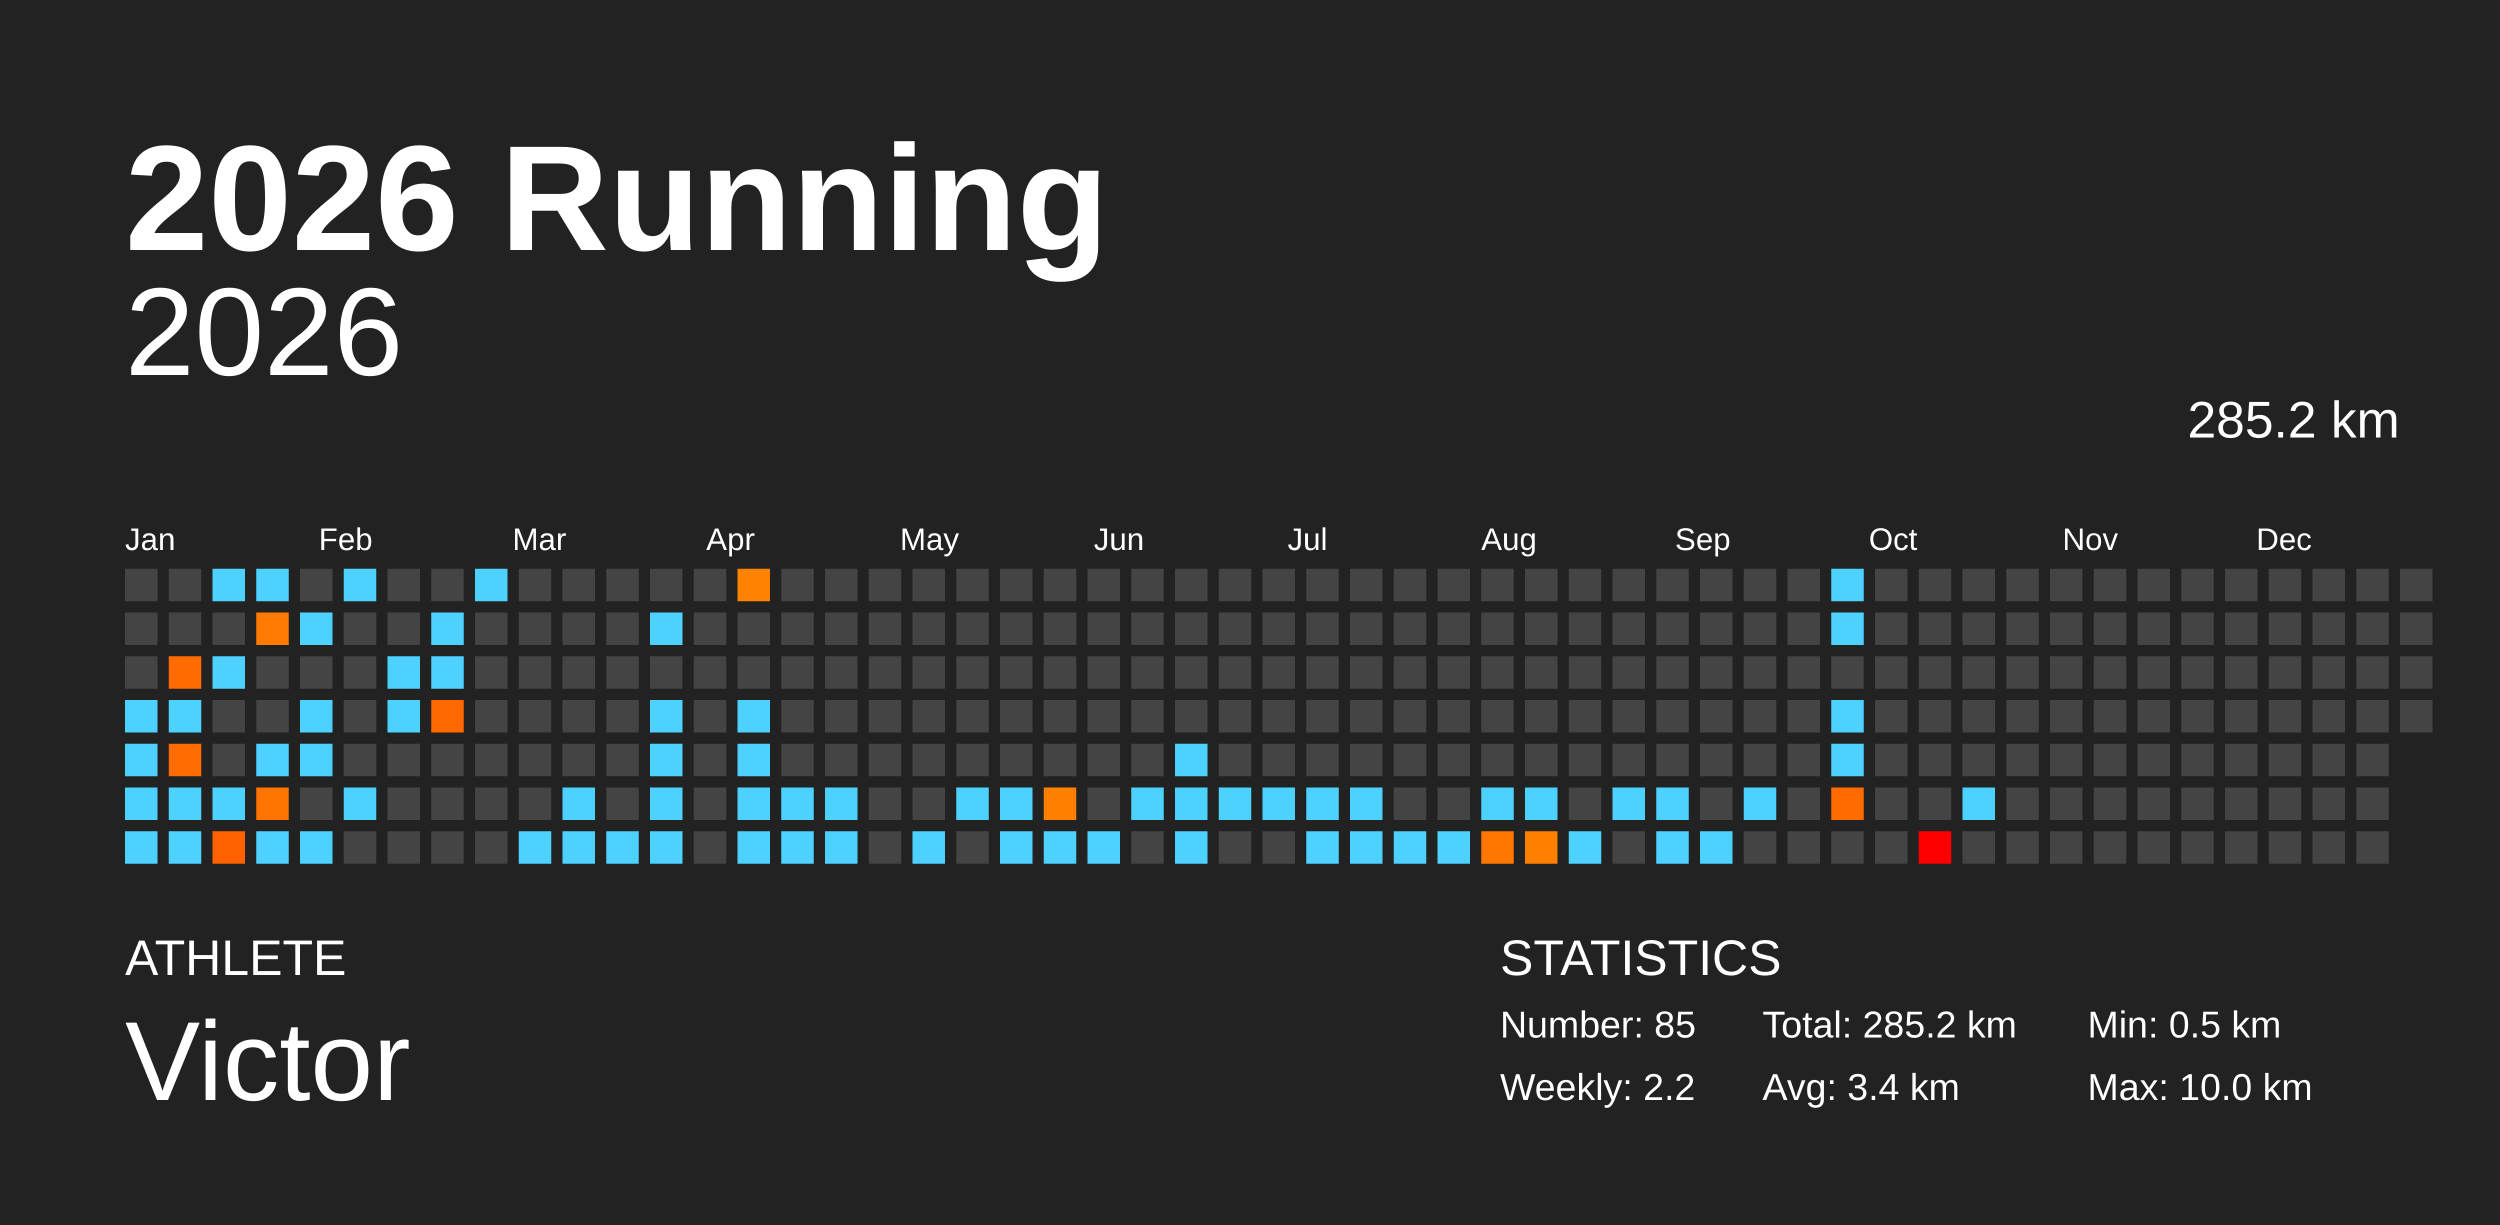
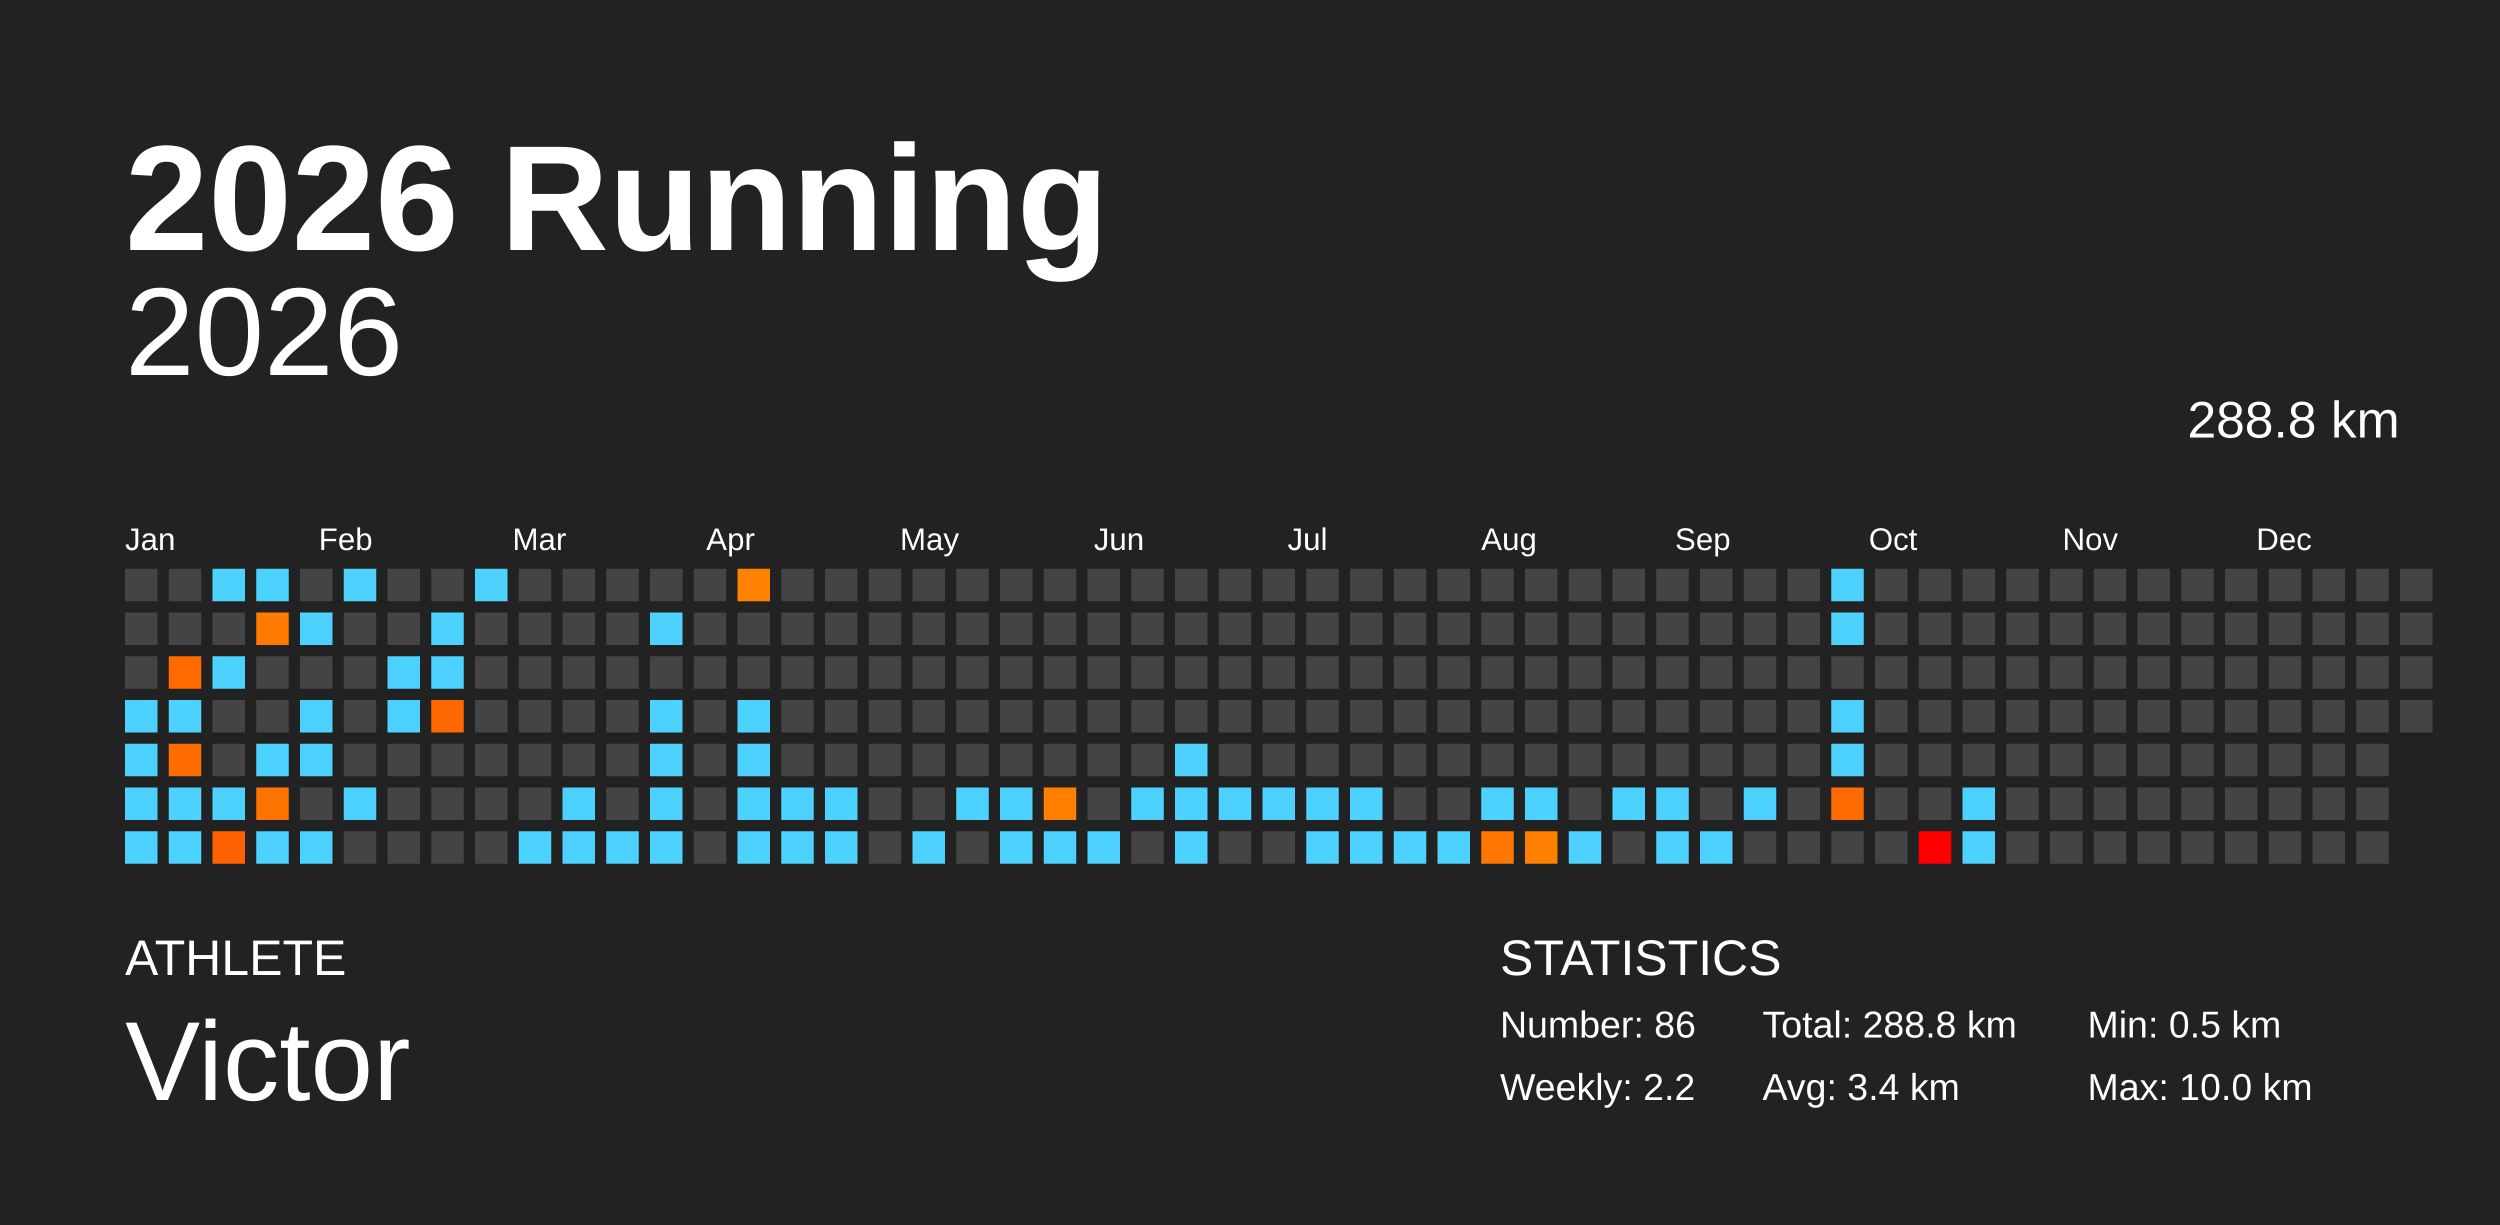
<svg xmlns="http://www.w3.org/2000/svg" baseProfile="full" height="98mm" version="1.1" viewBox="0,0,200,98" width="200mm">
  <defs />
  <rect fill="#222222" height="98" width="200" x="0" y="0" />
  <text fill="#FFFFFF" style="font-size:12px; font-family:Arial; font-weight:bold;" x="10" y="20">2026 Running</text>
  <text fill="#FFFFFF" style="font-size:4px; font-family:Arial" x="10" y="78">ATHLETE</text>
  <text fill="#FFFFFF" style="font-size:9px; font-family:Arial" x="10" y="88">Victor</text>
  <text fill="#FFFFFF" style="font-size:4px; font-family:Arial" x="120" y="78">STATISTICS</text>
-   <text fill="#FFFFFF" style="font-size:3px; font-family:Arial" x="120" y="83">Number: 85</text>
+   <text fill="#FFFFFF" style="font-size:3px; font-family:Arial" x="120" y="83">Number: 86</text>
  <text fill="#FFFFFF" style="font-size:3px; font-family:Arial" x="120" y="88">Weekly: 2.2</text>
-   <text fill="#FFFFFF" style="font-size:3px; font-family:Arial" x="141" y="83">Total: 285.2 km</text>
+   <text fill="#FFFFFF" style="font-size:3px; font-family:Arial" x="141" y="83">Total: 288.8 km</text>
  <text fill="#FFFFFF" style="font-size:3px; font-family:Arial" x="141" y="88">Avg: 3.4 km</text>
  <text fill="#FFFFFF" style="font-size:3px; font-family:Arial" x="167" y="83">Min: 0.5 km</text>
  <text fill="#FFFFFF" style="font-size:3px; font-family:Arial" x="167" y="88">Max: 10.0 km</text>
  <text alignment-baseline="hanging" fill="#FFFFFF" style="font-size:10.0px; font-family:Arial;" x="10" y="30">2026</text>
-   <text alignment-baseline="hanging" fill="#FFFFFF" style="font-size:4.125px; font-family:Arial;" x="175" y="35">285.2 km</text>
+   <text alignment-baseline="hanging" fill="#FFFFFF" style="font-size:4.125px; font-family:Arial;" x="175" y="35">288.8 km</text>
  <text fill="#FFFFFF" style="font-size:2.5px; font-family:Arial" x="10.0" y="44">Jan</text>
  <text fill="#FFFFFF" style="font-size:2.5px; font-family:Arial" x="25.5" y="44">Feb</text>
  <text fill="#FFFFFF" style="font-size:2.5px; font-family:Arial" x="41.0" y="44">Mar</text>
  <text fill="#FFFFFF" style="font-size:2.5px; font-family:Arial" x="56.5" y="44">Apr</text>
  <text fill="#FFFFFF" style="font-size:2.5px; font-family:Arial" x="72.0" y="44">May</text>
  <text fill="#FFFFFF" style="font-size:2.5px; font-family:Arial" x="87.5" y="44">Jun</text>
  <text fill="#FFFFFF" style="font-size:2.5px; font-family:Arial" x="103.0" y="44">Jul</text>
  <text fill="#FFFFFF" style="font-size:2.5px; font-family:Arial" x="118.5" y="44">Aug</text>
  <text fill="#FFFFFF" style="font-size:2.5px; font-family:Arial" x="134.0" y="44">Sep</text>
  <text fill="#FFFFFF" style="font-size:2.5px; font-family:Arial" x="149.5" y="44">Oct</text>
  <text fill="#FFFFFF" style="font-size:2.5px; font-family:Arial" x="165.0" y="44">Nov</text>
  <text fill="#FFFFFF" style="font-size:2.5px; font-family:Arial" x="180.5" y="44">Dec</text>
  <rect fill="#444444" height="2.6" width="2.6" x="10.0" y="45.5" />
  <rect fill="#444444" height="2.6" width="2.6" x="10.0" y="49.0" />
  <rect fill="#444444" height="2.6" width="2.6" x="10.0" y="52.5" />
  <rect fill="#4dd2ff" height="2.6" width="2.6" x="10.0" y="56.0" />
  <rect fill="#4dd2ff" height="2.6" width="2.6" x="10.0" y="59.5" />
  <rect fill="#4dd2ff" height="2.6" width="2.6" x="10.0" y="63.0" />
  <rect fill="#4dd2ff" height="2.6" width="2.6" x="10.0" y="66.5" />
  <rect fill="#444444" height="2.6" width="2.6" x="13.5" y="45.5" />
  <rect fill="#444444" height="2.6" width="2.6" x="13.5" y="49.0" />
  <rect fill="#ff6b00" height="2.6" width="2.6" x="13.5" y="52.5" />
  <rect fill="#4dd2ff" height="2.6" width="2.6" x="13.5" y="56.0" />
  <rect fill="#ff6d00" height="2.6" width="2.6" x="13.5" y="59.5" />
  <rect fill="#4dd2ff" height="2.6" width="2.6" x="13.5" y="63.0" />
  <rect fill="#4dd2ff" height="2.6" width="2.6" x="13.5" y="66.5" />
  <rect fill="#4dd2ff" height="2.6" width="2.6" x="17.0" y="45.5" />
  <rect fill="#444444" height="2.6" width="2.6" x="17.0" y="49.0" />
  <rect fill="#4dd2ff" height="2.6" width="2.6" x="17.0" y="52.5" />
  <rect fill="#444444" height="2.6" width="2.6" x="17.0" y="56.0" />
  <rect fill="#444444" height="2.6" width="2.6" x="17.0" y="59.5" />
  <rect fill="#4dd2ff" height="2.6" width="2.6" x="17.0" y="63.0" />
  <rect fill="#ff6100" height="2.6" width="2.6" x="17.0" y="66.5" />
  <rect fill="#4dd2ff" height="2.6" width="2.6" x="20.5" y="45.5" />
  <rect fill="#ff7a00" height="2.6" width="2.6" x="20.5" y="49.0" />
  <rect fill="#444444" height="2.6" width="2.6" x="20.5" y="52.5" />
  <rect fill="#444444" height="2.6" width="2.6" x="20.5" y="56.0" />
  <rect fill="#4dd2ff" height="2.6" width="2.6" x="20.5" y="59.5" />
  <rect fill="#ff7400" height="2.6" width="2.6" x="20.5" y="63.0" />
  <rect fill="#4dd2ff" height="2.6" width="2.6" x="20.5" y="66.5" />
  <rect fill="#444444" height="2.6" width="2.6" x="24.0" y="45.5" />
  <rect fill="#4dd2ff" height="2.6" width="2.6" x="24.0" y="49.0" />
  <rect fill="#444444" height="2.6" width="2.6" x="24.0" y="52.5" />
  <rect fill="#4dd2ff" height="2.6" width="2.6" x="24.0" y="56.0" />
  <rect fill="#4dd2ff" height="2.6" width="2.6" x="24.0" y="59.5" />
  <rect fill="#444444" height="2.6" width="2.6" x="24.0" y="63.0" />
  <rect fill="#4dd2ff" height="2.6" width="2.6" x="24.0" y="66.5" />
  <rect fill="#4dd2ff" height="2.6" width="2.6" x="27.5" y="45.5" />
  <rect fill="#444444" height="2.6" width="2.6" x="27.5" y="49.0" />
  <rect fill="#444444" height="2.6" width="2.6" x="27.5" y="52.5" />
  <rect fill="#444444" height="2.6" width="2.6" x="27.5" y="56.0" />
  <rect fill="#444444" height="2.6" width="2.6" x="27.5" y="59.5" />
  <rect fill="#4dd2ff" height="2.6" width="2.6" x="27.5" y="63.0" />
  <rect fill="#444444" height="2.6" width="2.6" x="27.5" y="66.5" />
  <rect fill="#444444" height="2.6" width="2.6" x="31.0" y="45.5" />
  <rect fill="#444444" height="2.6" width="2.6" x="31.0" y="49.0" />
  <rect fill="#4dd2ff" height="2.6" width="2.6" x="31.0" y="52.5" />
  <rect fill="#4dd2ff" height="2.6" width="2.6" x="31.0" y="56.0" />
  <rect fill="#444444" height="2.6" width="2.6" x="31.0" y="59.5" />
  <rect fill="#444444" height="2.6" width="2.6" x="31.0" y="63.0" />
  <rect fill="#444444" height="2.6" width="2.6" x="31.0" y="66.5" />
  <rect fill="#444444" height="2.6" width="2.6" x="34.5" y="45.5" />
  <rect fill="#4dd2ff" height="2.6" width="2.6" x="34.5" y="49.0" />
  <rect fill="#4dd2ff" height="2.6" width="2.6" x="34.5" y="52.5" />
  <rect fill="#ff6700" height="2.6" width="2.6" x="34.5" y="56.0" />
  <rect fill="#444444" height="2.6" width="2.6" x="34.5" y="59.5" />
  <rect fill="#444444" height="2.6" width="2.6" x="34.5" y="63.0" />
  <rect fill="#444444" height="2.6" width="2.6" x="34.5" y="66.5" />
  <rect fill="#4dd2ff" height="2.6" width="2.6" x="38.0" y="45.5" />
  <rect fill="#444444" height="2.6" width="2.6" x="38.0" y="49.0" />
  <rect fill="#444444" height="2.6" width="2.6" x="38.0" y="52.5" />
  <rect fill="#444444" height="2.6" width="2.6" x="38.0" y="56.0" />
  <rect fill="#444444" height="2.6" width="2.6" x="38.0" y="59.5" />
  <rect fill="#444444" height="2.6" width="2.6" x="38.0" y="63.0" />
  <rect fill="#444444" height="2.6" width="2.6" x="38.0" y="66.5" />
  <rect fill="#444444" height="2.6" width="2.6" x="41.5" y="45.5" />
  <rect fill="#444444" height="2.6" width="2.6" x="41.5" y="49.0" />
  <rect fill="#444444" height="2.6" width="2.6" x="41.5" y="52.5" />
  <rect fill="#444444" height="2.6" width="2.6" x="41.5" y="56.0" />
  <rect fill="#444444" height="2.6" width="2.6" x="41.5" y="59.5" />
  <rect fill="#444444" height="2.6" width="2.6" x="41.5" y="63.0" />
  <rect fill="#4dd2ff" height="2.6" width="2.6" x="41.5" y="66.5" />
  <rect fill="#444444" height="2.6" width="2.6" x="45.0" y="45.5" />
  <rect fill="#444444" height="2.6" width="2.6" x="45.0" y="49.0" />
  <rect fill="#444444" height="2.6" width="2.6" x="45.0" y="52.5" />
  <rect fill="#444444" height="2.6" width="2.6" x="45.0" y="56.0" />
  <rect fill="#444444" height="2.6" width="2.6" x="45.0" y="59.5" />
  <rect fill="#4dd2ff" height="2.6" width="2.6" x="45.0" y="63.0" />
  <rect fill="#4dd2ff" height="2.6" width="2.6" x="45.0" y="66.5" />
  <rect fill="#444444" height="2.6" width="2.6" x="48.5" y="45.5" />
  <rect fill="#444444" height="2.6" width="2.6" x="48.5" y="49.0" />
  <rect fill="#444444" height="2.6" width="2.6" x="48.5" y="52.5" />
  <rect fill="#444444" height="2.6" width="2.6" x="48.5" y="56.0" />
  <rect fill="#444444" height="2.6" width="2.6" x="48.5" y="59.5" />
  <rect fill="#444444" height="2.6" width="2.6" x="48.5" y="63.0" />
  <rect fill="#4dd2ff" height="2.6" width="2.6" x="48.5" y="66.5" />
  <rect fill="#444444" height="2.6" width="2.6" x="52.0" y="45.5" />
  <rect fill="#4dd2ff" height="2.6" width="2.6" x="52.0" y="49.0" />
  <rect fill="#444444" height="2.6" width="2.6" x="52.0" y="52.5" />
  <rect fill="#4dd2ff" height="2.6" width="2.6" x="52.0" y="56.0" />
  <rect fill="#4dd2ff" height="2.6" width="2.6" x="52.0" y="59.5" />
  <rect fill="#4dd2ff" height="2.6" width="2.6" x="52.0" y="63.0" />
  <rect fill="#4dd2ff" height="2.6" width="2.6" x="52.0" y="66.5" />
  <rect fill="#444444" height="2.6" width="2.6" x="55.5" y="45.5" />
  <rect fill="#444444" height="2.6" width="2.6" x="55.5" y="49.0" />
  <rect fill="#444444" height="2.6" width="2.6" x="55.5" y="52.5" />
  <rect fill="#444444" height="2.6" width="2.6" x="55.5" y="56.0" />
  <rect fill="#444444" height="2.6" width="2.6" x="55.5" y="59.5" />
  <rect fill="#444444" height="2.6" width="2.6" x="55.5" y="63.0" />
  <rect fill="#444444" height="2.6" width="2.6" x="55.5" y="66.5" />
  <rect fill="#ff8300" height="2.6" width="2.6" x="59.0" y="45.5" />
  <rect fill="#444444" height="2.6" width="2.6" x="59.0" y="49.0" />
  <rect fill="#444444" height="2.6" width="2.6" x="59.0" y="52.5" />
  <rect fill="#4dd2ff" height="2.6" width="2.6" x="59.0" y="56.0" />
  <rect fill="#4dd2ff" height="2.6" width="2.6" x="59.0" y="59.5" />
  <rect fill="#4dd2ff" height="2.6" width="2.6" x="59.0" y="63.0" />
  <rect fill="#4dd2ff" height="2.6" width="2.6" x="59.0" y="66.5" />
  <rect fill="#444444" height="2.6" width="2.6" x="62.5" y="45.5" />
  <rect fill="#444444" height="2.6" width="2.6" x="62.5" y="49.0" />
  <rect fill="#444444" height="2.6" width="2.6" x="62.5" y="52.5" />
  <rect fill="#444444" height="2.6" width="2.6" x="62.5" y="56.0" />
  <rect fill="#444444" height="2.6" width="2.6" x="62.5" y="59.5" />
  <rect fill="#4dd2ff" height="2.6" width="2.6" x="62.5" y="63.0" />
  <rect fill="#4dd2ff" height="2.6" width="2.6" x="62.5" y="66.5" />
  <rect fill="#444444" height="2.6" width="2.6" x="66.0" y="45.5" />
  <rect fill="#444444" height="2.6" width="2.6" x="66.0" y="49.0" />
  <rect fill="#444444" height="2.6" width="2.6" x="66.0" y="52.5" />
  <rect fill="#444444" height="2.6" width="2.6" x="66.0" y="56.0" />
  <rect fill="#444444" height="2.6" width="2.6" x="66.0" y="59.5" />
  <rect fill="#4dd2ff" height="2.6" width="2.6" x="66.0" y="63.0" />
  <rect fill="#4dd2ff" height="2.6" width="2.6" x="66.0" y="66.5" />
  <rect fill="#444444" height="2.6" width="2.6" x="69.5" y="45.5" />
  <rect fill="#444444" height="2.6" width="2.6" x="69.5" y="49.0" />
  <rect fill="#444444" height="2.6" width="2.6" x="69.5" y="52.5" />
  <rect fill="#444444" height="2.6" width="2.6" x="69.5" y="56.0" />
  <rect fill="#444444" height="2.6" width="2.6" x="69.5" y="59.5" />
  <rect fill="#444444" height="2.6" width="2.6" x="69.5" y="63.0" />
  <rect fill="#444444" height="2.6" width="2.6" x="69.5" y="66.5" />
  <rect fill="#444444" height="2.6" width="2.6" x="73.0" y="45.5" />
  <rect fill="#444444" height="2.6" width="2.6" x="73.0" y="49.0" />
  <rect fill="#444444" height="2.6" width="2.6" x="73.0" y="52.5" />
  <rect fill="#444444" height="2.6" width="2.6" x="73.0" y="56.0" />
  <rect fill="#444444" height="2.6" width="2.6" x="73.0" y="59.5" />
  <rect fill="#444444" height="2.6" width="2.6" x="73.0" y="63.0" />
  <rect fill="#4dd2ff" height="2.6" width="2.6" x="73.0" y="66.5" />
  <rect fill="#444444" height="2.6" width="2.6" x="76.5" y="45.5" />
  <rect fill="#444444" height="2.6" width="2.6" x="76.5" y="49.0" />
  <rect fill="#444444" height="2.6" width="2.6" x="76.5" y="52.5" />
  <rect fill="#444444" height="2.6" width="2.6" x="76.5" y="56.0" />
  <rect fill="#444444" height="2.6" width="2.6" x="76.5" y="59.5" />
  <rect fill="#4dd2ff" height="2.6" width="2.6" x="76.5" y="63.0" />
  <rect fill="#444444" height="2.6" width="2.6" x="76.5" y="66.5" />
  <rect fill="#444444" height="2.6" width="2.6" x="80.0" y="45.5" />
  <rect fill="#444444" height="2.6" width="2.6" x="80.0" y="49.0" />
  <rect fill="#444444" height="2.6" width="2.6" x="80.0" y="52.5" />
  <rect fill="#444444" height="2.6" width="2.6" x="80.0" y="56.0" />
  <rect fill="#444444" height="2.6" width="2.6" x="80.0" y="59.5" />
  <rect fill="#4dd2ff" height="2.6" width="2.6" x="80.0" y="63.0" />
  <rect fill="#4dd2ff" height="2.6" width="2.6" x="80.0" y="66.5" />
  <rect fill="#444444" height="2.6" width="2.6" x="83.5" y="45.5" />
  <rect fill="#444444" height="2.6" width="2.6" x="83.5" y="49.0" />
  <rect fill="#444444" height="2.6" width="2.6" x="83.5" y="52.5" />
  <rect fill="#444444" height="2.6" width="2.6" x="83.5" y="56.0" />
  <rect fill="#444444" height="2.6" width="2.6" x="83.5" y="59.5" />
  <rect fill="#ff8000" height="2.6" width="2.6" x="83.5" y="63.0" />
  <rect fill="#4dd2ff" height="2.6" width="2.6" x="83.5" y="66.5" />
  <rect fill="#444444" height="2.6" width="2.6" x="87.0" y="45.5" />
  <rect fill="#444444" height="2.6" width="2.6" x="87.0" y="49.0" />
  <rect fill="#444444" height="2.6" width="2.6" x="87.0" y="52.5" />
  <rect fill="#444444" height="2.6" width="2.6" x="87.0" y="56.0" />
  <rect fill="#444444" height="2.6" width="2.6" x="87.0" y="59.5" />
  <rect fill="#444444" height="2.6" width="2.6" x="87.0" y="63.0" />
  <rect fill="#4dd2ff" height="2.6" width="2.6" x="87.0" y="66.5" />
  <rect fill="#444444" height="2.6" width="2.6" x="90.5" y="45.5" />
  <rect fill="#444444" height="2.6" width="2.6" x="90.5" y="49.0" />
  <rect fill="#444444" height="2.6" width="2.6" x="90.5" y="52.5" />
  <rect fill="#444444" height="2.6" width="2.6" x="90.5" y="56.0" />
  <rect fill="#444444" height="2.6" width="2.6" x="90.5" y="59.5" />
  <rect fill="#4dd2ff" height="2.6" width="2.6" x="90.5" y="63.0" />
  <rect fill="#444444" height="2.6" width="2.6" x="90.5" y="66.5" />
  <rect fill="#444444" height="2.6" width="2.6" x="94.0" y="45.5" />
  <rect fill="#444444" height="2.6" width="2.6" x="94.0" y="49.0" />
  <rect fill="#444444" height="2.6" width="2.6" x="94.0" y="52.5" />
  <rect fill="#444444" height="2.6" width="2.6" x="94.0" y="56.0" />
  <rect fill="#4dd2ff" height="2.6" width="2.6" x="94.0" y="59.5" />
  <rect fill="#4dd2ff" height="2.6" width="2.6" x="94.0" y="63.0" />
  <rect fill="#4dd2ff" height="2.6" width="2.6" x="94.0" y="66.5" />
  <rect fill="#444444" height="2.6" width="2.6" x="97.5" y="45.5" />
  <rect fill="#444444" height="2.6" width="2.6" x="97.5" y="49.0" />
  <rect fill="#444444" height="2.6" width="2.6" x="97.5" y="52.5" />
  <rect fill="#444444" height="2.6" width="2.6" x="97.5" y="56.0" />
  <rect fill="#444444" height="2.6" width="2.6" x="97.5" y="59.5" />
  <rect fill="#4dd2ff" height="2.6" width="2.6" x="97.5" y="63.0" />
  <rect fill="#444444" height="2.6" width="2.6" x="97.5" y="66.5" />
  <rect fill="#444444" height="2.6" width="2.6" x="101.0" y="45.5" />
  <rect fill="#444444" height="2.6" width="2.6" x="101.0" y="49.0" />
  <rect fill="#444444" height="2.6" width="2.6" x="101.0" y="52.5" />
  <rect fill="#444444" height="2.6" width="2.6" x="101.0" y="56.0" />
  <rect fill="#444444" height="2.6" width="2.6" x="101.0" y="59.5" />
  <rect fill="#4dd2ff" height="2.6" width="2.6" x="101.0" y="63.0" />
  <rect fill="#444444" height="2.6" width="2.6" x="101.0" y="66.5" />
  <rect fill="#444444" height="2.6" width="2.6" x="104.5" y="45.5" />
  <rect fill="#444444" height="2.6" width="2.6" x="104.5" y="49.0" />
  <rect fill="#444444" height="2.6" width="2.6" x="104.5" y="52.5" />
  <rect fill="#444444" height="2.6" width="2.6" x="104.5" y="56.0" />
  <rect fill="#444444" height="2.6" width="2.6" x="104.5" y="59.5" />
  <rect fill="#4dd2ff" height="2.6" width="2.6" x="104.5" y="63.0" />
  <rect fill="#4dd2ff" height="2.6" width="2.6" x="104.5" y="66.5" />
  <rect fill="#444444" height="2.6" width="2.6" x="108.0" y="45.5" />
  <rect fill="#444444" height="2.6" width="2.6" x="108.0" y="49.0" />
  <rect fill="#444444" height="2.6" width="2.6" x="108.0" y="52.5" />
  <rect fill="#444444" height="2.6" width="2.6" x="108.0" y="56.0" />
  <rect fill="#444444" height="2.6" width="2.6" x="108.0" y="59.5" />
  <rect fill="#4dd2ff" height="2.6" width="2.6" x="108.0" y="63.0" />
  <rect fill="#4dd2ff" height="2.6" width="2.6" x="108.0" y="66.5" />
  <rect fill="#444444" height="2.6" width="2.6" x="111.5" y="45.5" />
  <rect fill="#444444" height="2.6" width="2.6" x="111.5" y="49.0" />
  <rect fill="#444444" height="2.6" width="2.6" x="111.5" y="52.5" />
  <rect fill="#444444" height="2.6" width="2.6" x="111.5" y="56.0" />
  <rect fill="#444444" height="2.6" width="2.6" x="111.5" y="59.5" />
  <rect fill="#444444" height="2.6" width="2.6" x="111.5" y="63.0" />
  <rect fill="#4dd2ff" height="2.6" width="2.6" x="111.5" y="66.5" />
  <rect fill="#444444" height="2.6" width="2.6" x="115.0" y="45.5" />
  <rect fill="#444444" height="2.6" width="2.6" x="115.0" y="49.0" />
  <rect fill="#444444" height="2.6" width="2.6" x="115.0" y="52.5" />
  <rect fill="#444444" height="2.6" width="2.6" x="115.0" y="56.0" />
  <rect fill="#444444" height="2.6" width="2.6" x="115.0" y="59.5" />
  <rect fill="#444444" height="2.6" width="2.6" x="115.0" y="63.0" />
  <rect fill="#4dd2ff" height="2.6" width="2.6" x="115.0" y="66.5" />
  <rect fill="#444444" height="2.6" width="2.6" x="118.5" y="45.5" />
  <rect fill="#444444" height="2.6" width="2.6" x="118.5" y="49.0" />
  <rect fill="#444444" height="2.6" width="2.6" x="118.5" y="52.5" />
  <rect fill="#444444" height="2.6" width="2.6" x="118.5" y="56.0" />
  <rect fill="#444444" height="2.6" width="2.6" x="118.5" y="59.5" />
  <rect fill="#4dd2ff" height="2.6" width="2.6" x="118.5" y="63.0" />
  <rect fill="#ff7700" height="2.6" width="2.6" x="118.5" y="66.5" />
  <rect fill="#444444" height="2.6" width="2.6" x="122.0" y="45.5" />
  <rect fill="#444444" height="2.6" width="2.6" x="122.0" y="49.0" />
  <rect fill="#444444" height="2.6" width="2.6" x="122.0" y="52.5" />
  <rect fill="#444444" height="2.6" width="2.6" x="122.0" y="56.0" />
  <rect fill="#444444" height="2.6" width="2.6" x="122.0" y="59.5" />
  <rect fill="#4dd2ff" height="2.6" width="2.6" x="122.0" y="63.0" />
  <rect fill="#ff8000" height="2.6" width="2.6" x="122.0" y="66.5" />
  <rect fill="#444444" height="2.6" width="2.6" x="125.5" y="45.5" />
  <rect fill="#444444" height="2.6" width="2.6" x="125.5" y="49.0" />
  <rect fill="#444444" height="2.6" width="2.6" x="125.5" y="52.5" />
  <rect fill="#444444" height="2.6" width="2.6" x="125.5" y="56.0" />
  <rect fill="#444444" height="2.6" width="2.6" x="125.5" y="59.5" />
  <rect fill="#444444" height="2.6" width="2.6" x="125.5" y="63.0" />
  <rect fill="#4dd2ff" height="2.6" width="2.6" x="125.5" y="66.5" />
  <rect fill="#444444" height="2.6" width="2.6" x="129.0" y="45.5" />
  <rect fill="#444444" height="2.6" width="2.6" x="129.0" y="49.0" />
  <rect fill="#444444" height="2.6" width="2.6" x="129.0" y="52.5" />
  <rect fill="#444444" height="2.6" width="2.6" x="129.0" y="56.0" />
  <rect fill="#444444" height="2.6" width="2.6" x="129.0" y="59.5" />
  <rect fill="#4dd2ff" height="2.6" width="2.6" x="129.0" y="63.0" />
  <rect fill="#444444" height="2.6" width="2.6" x="129.0" y="66.5" />
  <rect fill="#444444" height="2.6" width="2.6" x="132.5" y="45.5" />
  <rect fill="#444444" height="2.6" width="2.6" x="132.5" y="49.0" />
  <rect fill="#444444" height="2.6" width="2.6" x="132.5" y="52.5" />
  <rect fill="#444444" height="2.6" width="2.6" x="132.5" y="56.0" />
  <rect fill="#444444" height="2.6" width="2.6" x="132.5" y="59.5" />
  <rect fill="#4dd2ff" height="2.6" width="2.6" x="132.5" y="63.0" />
  <rect fill="#4dd2ff" height="2.6" width="2.6" x="132.5" y="66.5" />
  <rect fill="#444444" height="2.6" width="2.6" x="136.0" y="45.5" />
  <rect fill="#444444" height="2.6" width="2.6" x="136.0" y="49.0" />
  <rect fill="#444444" height="2.6" width="2.6" x="136.0" y="52.5" />
  <rect fill="#444444" height="2.6" width="2.6" x="136.0" y="56.0" />
  <rect fill="#444444" height="2.6" width="2.6" x="136.0" y="59.5" />
  <rect fill="#444444" height="2.6" width="2.6" x="136.0" y="63.0" />
  <rect fill="#4dd2ff" height="2.6" width="2.6" x="136.0" y="66.5" />
  <rect fill="#444444" height="2.6" width="2.6" x="139.5" y="45.5" />
  <rect fill="#444444" height="2.6" width="2.6" x="139.5" y="49.0" />
  <rect fill="#444444" height="2.6" width="2.6" x="139.5" y="52.5" />
  <rect fill="#444444" height="2.6" width="2.6" x="139.5" y="56.0" />
  <rect fill="#444444" height="2.6" width="2.6" x="139.5" y="59.5" />
  <rect fill="#4dd2ff" height="2.6" width="2.6" x="139.5" y="63.0" />
  <rect fill="#444444" height="2.6" width="2.6" x="139.5" y="66.5" />
  <rect fill="#444444" height="2.6" width="2.6" x="143.0" y="45.5" />
  <rect fill="#444444" height="2.6" width="2.6" x="143.0" y="49.0" />
  <rect fill="#444444" height="2.6" width="2.6" x="143.0" y="52.5" />
  <rect fill="#444444" height="2.6" width="2.6" x="143.0" y="56.0" />
  <rect fill="#444444" height="2.6" width="2.6" x="143.0" y="59.5" />
  <rect fill="#444444" height="2.6" width="2.6" x="143.0" y="63.0" />
  <rect fill="#444444" height="2.6" width="2.6" x="143.0" y="66.5" />
  <rect fill="#4dd2ff" height="2.6" width="2.6" x="146.5" y="45.5" />
  <rect fill="#4dd2ff" height="2.6" width="2.6" x="146.5" y="49.0" />
  <rect fill="#444444" height="2.6" width="2.6" x="146.5" y="52.5" />
  <rect fill="#4dd2ff" height="2.6" width="2.6" x="146.5" y="56.0" />
  <rect fill="#4dd2ff" height="2.6" width="2.6" x="146.5" y="59.5" />
  <rect fill="#ff6b00" height="2.6" width="2.6" x="146.5" y="63.0" />
  <rect fill="#444444" height="2.6" width="2.6" x="146.5" y="66.5" />
  <rect fill="#444444" height="2.6" width="2.6" x="150.0" y="45.5" />
  <rect fill="#444444" height="2.6" width="2.6" x="150.0" y="49.0" />
  <rect fill="#444444" height="2.6" width="2.6" x="150.0" y="52.5" />
  <rect fill="#444444" height="2.6" width="2.6" x="150.0" y="56.0" />
  <rect fill="#444444" height="2.6" width="2.6" x="150.0" y="59.5" />
  <rect fill="#444444" height="2.6" width="2.6" x="150.0" y="63.0" />
  <rect fill="#444444" height="2.6" width="2.6" x="150.0" y="66.5" />
  <rect fill="#444444" height="2.6" width="2.6" x="153.5" y="45.5" />
  <rect fill="#444444" height="2.6" width="2.6" x="153.5" y="49.0" />
  <rect fill="#444444" height="2.6" width="2.6" x="153.5" y="52.5" />
  <rect fill="#444444" height="2.6" width="2.6" x="153.5" y="56.0" />
  <rect fill="#444444" height="2.6" width="2.6" x="153.5" y="59.5" />
  <rect fill="#444444" height="2.6" width="2.6" x="153.5" y="63.0" />
  <rect fill="red" height="2.6" width="2.6" x="153.5" y="66.5" />
  <rect fill="#444444" height="2.6" width="2.6" x="157.0" y="45.5" />
  <rect fill="#444444" height="2.6" width="2.6" x="157.0" y="49.0" />
  <rect fill="#444444" height="2.6" width="2.6" x="157.0" y="52.5" />
  <rect fill="#444444" height="2.6" width="2.6" x="157.0" y="56.0" />
  <rect fill="#444444" height="2.6" width="2.6" x="157.0" y="59.5" />
  <rect fill="#4dd2ff" height="2.6" width="2.6" x="157.0" y="63.0" />
-   <rect fill="#444444" height="2.6" width="2.6" x="157.0" y="66.5" />
+   <rect fill="#4dd2ff" height="2.6" width="2.6" x="157.0" y="66.5" />
  <rect fill="#444444" height="2.6" width="2.6" x="160.5" y="45.5" />
  <rect fill="#444444" height="2.6" width="2.6" x="160.5" y="49.0" />
  <rect fill="#444444" height="2.6" width="2.6" x="160.5" y="52.5" />
  <rect fill="#444444" height="2.6" width="2.6" x="160.5" y="56.0" />
  <rect fill="#444444" height="2.6" width="2.6" x="160.5" y="59.5" />
  <rect fill="#444444" height="2.6" width="2.6" x="160.5" y="63.0" />
  <rect fill="#444444" height="2.6" width="2.6" x="160.5" y="66.5" />
  <rect fill="#444444" height="2.6" width="2.6" x="164.0" y="45.5" />
  <rect fill="#444444" height="2.6" width="2.6" x="164.0" y="49.0" />
  <rect fill="#444444" height="2.6" width="2.6" x="164.0" y="52.5" />
  <rect fill="#444444" height="2.6" width="2.6" x="164.0" y="56.0" />
  <rect fill="#444444" height="2.6" width="2.6" x="164.0" y="59.5" />
  <rect fill="#444444" height="2.6" width="2.6" x="164.0" y="63.0" />
  <rect fill="#444444" height="2.6" width="2.6" x="164.0" y="66.5" />
  <rect fill="#444444" height="2.6" width="2.6" x="167.5" y="45.5" />
  <rect fill="#444444" height="2.6" width="2.6" x="167.5" y="49.0" />
  <rect fill="#444444" height="2.6" width="2.6" x="167.5" y="52.5" />
  <rect fill="#444444" height="2.6" width="2.6" x="167.5" y="56.0" />
  <rect fill="#444444" height="2.6" width="2.6" x="167.5" y="59.5" />
  <rect fill="#444444" height="2.6" width="2.6" x="167.5" y="63.0" />
  <rect fill="#444444" height="2.6" width="2.6" x="167.5" y="66.5" />
  <rect fill="#444444" height="2.6" width="2.6" x="171.0" y="45.5" />
  <rect fill="#444444" height="2.6" width="2.6" x="171.0" y="49.0" />
  <rect fill="#444444" height="2.6" width="2.6" x="171.0" y="52.5" />
  <rect fill="#444444" height="2.6" width="2.6" x="171.0" y="56.0" />
  <rect fill="#444444" height="2.6" width="2.6" x="171.0" y="59.5" />
  <rect fill="#444444" height="2.6" width="2.6" x="171.0" y="63.0" />
  <rect fill="#444444" height="2.6" width="2.6" x="171.0" y="66.5" />
  <rect fill="#444444" height="2.6" width="2.6" x="174.5" y="45.5" />
  <rect fill="#444444" height="2.6" width="2.6" x="174.5" y="49.0" />
  <rect fill="#444444" height="2.6" width="2.6" x="174.5" y="52.5" />
  <rect fill="#444444" height="2.6" width="2.6" x="174.5" y="56.0" />
  <rect fill="#444444" height="2.6" width="2.6" x="174.5" y="59.5" />
  <rect fill="#444444" height="2.6" width="2.6" x="174.5" y="63.0" />
  <rect fill="#444444" height="2.6" width="2.6" x="174.5" y="66.5" />
  <rect fill="#444444" height="2.6" width="2.6" x="178.0" y="45.5" />
  <rect fill="#444444" height="2.6" width="2.6" x="178.0" y="49.0" />
  <rect fill="#444444" height="2.6" width="2.6" x="178.0" y="52.5" />
  <rect fill="#444444" height="2.6" width="2.6" x="178.0" y="56.0" />
  <rect fill="#444444" height="2.6" width="2.6" x="178.0" y="59.5" />
  <rect fill="#444444" height="2.6" width="2.6" x="178.0" y="63.0" />
  <rect fill="#444444" height="2.6" width="2.6" x="178.0" y="66.5" />
  <rect fill="#444444" height="2.6" width="2.6" x="181.5" y="45.5" />
  <rect fill="#444444" height="2.6" width="2.6" x="181.5" y="49.0" />
  <rect fill="#444444" height="2.6" width="2.6" x="181.5" y="52.5" />
  <rect fill="#444444" height="2.6" width="2.6" x="181.5" y="56.0" />
  <rect fill="#444444" height="2.6" width="2.6" x="181.5" y="59.5" />
  <rect fill="#444444" height="2.6" width="2.6" x="181.5" y="63.0" />
  <rect fill="#444444" height="2.6" width="2.6" x="181.5" y="66.5" />
  <rect fill="#444444" height="2.6" width="2.6" x="185.0" y="45.5" />
  <rect fill="#444444" height="2.6" width="2.6" x="185.0" y="49.0" />
  <rect fill="#444444" height="2.6" width="2.6" x="185.0" y="52.5" />
  <rect fill="#444444" height="2.6" width="2.6" x="185.0" y="56.0" />
  <rect fill="#444444" height="2.6" width="2.6" x="185.0" y="59.5" />
  <rect fill="#444444" height="2.6" width="2.6" x="185.0" y="63.0" />
  <rect fill="#444444" height="2.6" width="2.6" x="185.0" y="66.5" />
  <rect fill="#444444" height="2.6" width="2.6" x="188.5" y="45.5" />
  <rect fill="#444444" height="2.6" width="2.6" x="188.5" y="49.0" />
  <rect fill="#444444" height="2.6" width="2.6" x="188.5" y="52.5" />
  <rect fill="#444444" height="2.6" width="2.6" x="188.5" y="56.0" />
  <rect fill="#444444" height="2.6" width="2.6" x="188.5" y="59.5" />
  <rect fill="#444444" height="2.6" width="2.6" x="188.5" y="63.0" />
  <rect fill="#444444" height="2.6" width="2.6" x="188.5" y="66.5" />
  <rect fill="#444444" height="2.6" width="2.6" x="192.0" y="45.5" />
  <rect fill="#444444" height="2.6" width="2.6" x="192.0" y="49.0" />
  <rect fill="#444444" height="2.6" width="2.6" x="192.0" y="52.5" />
  <rect fill="#444444" height="2.6" width="2.6" x="192.0" y="56.0" />
</svg>
